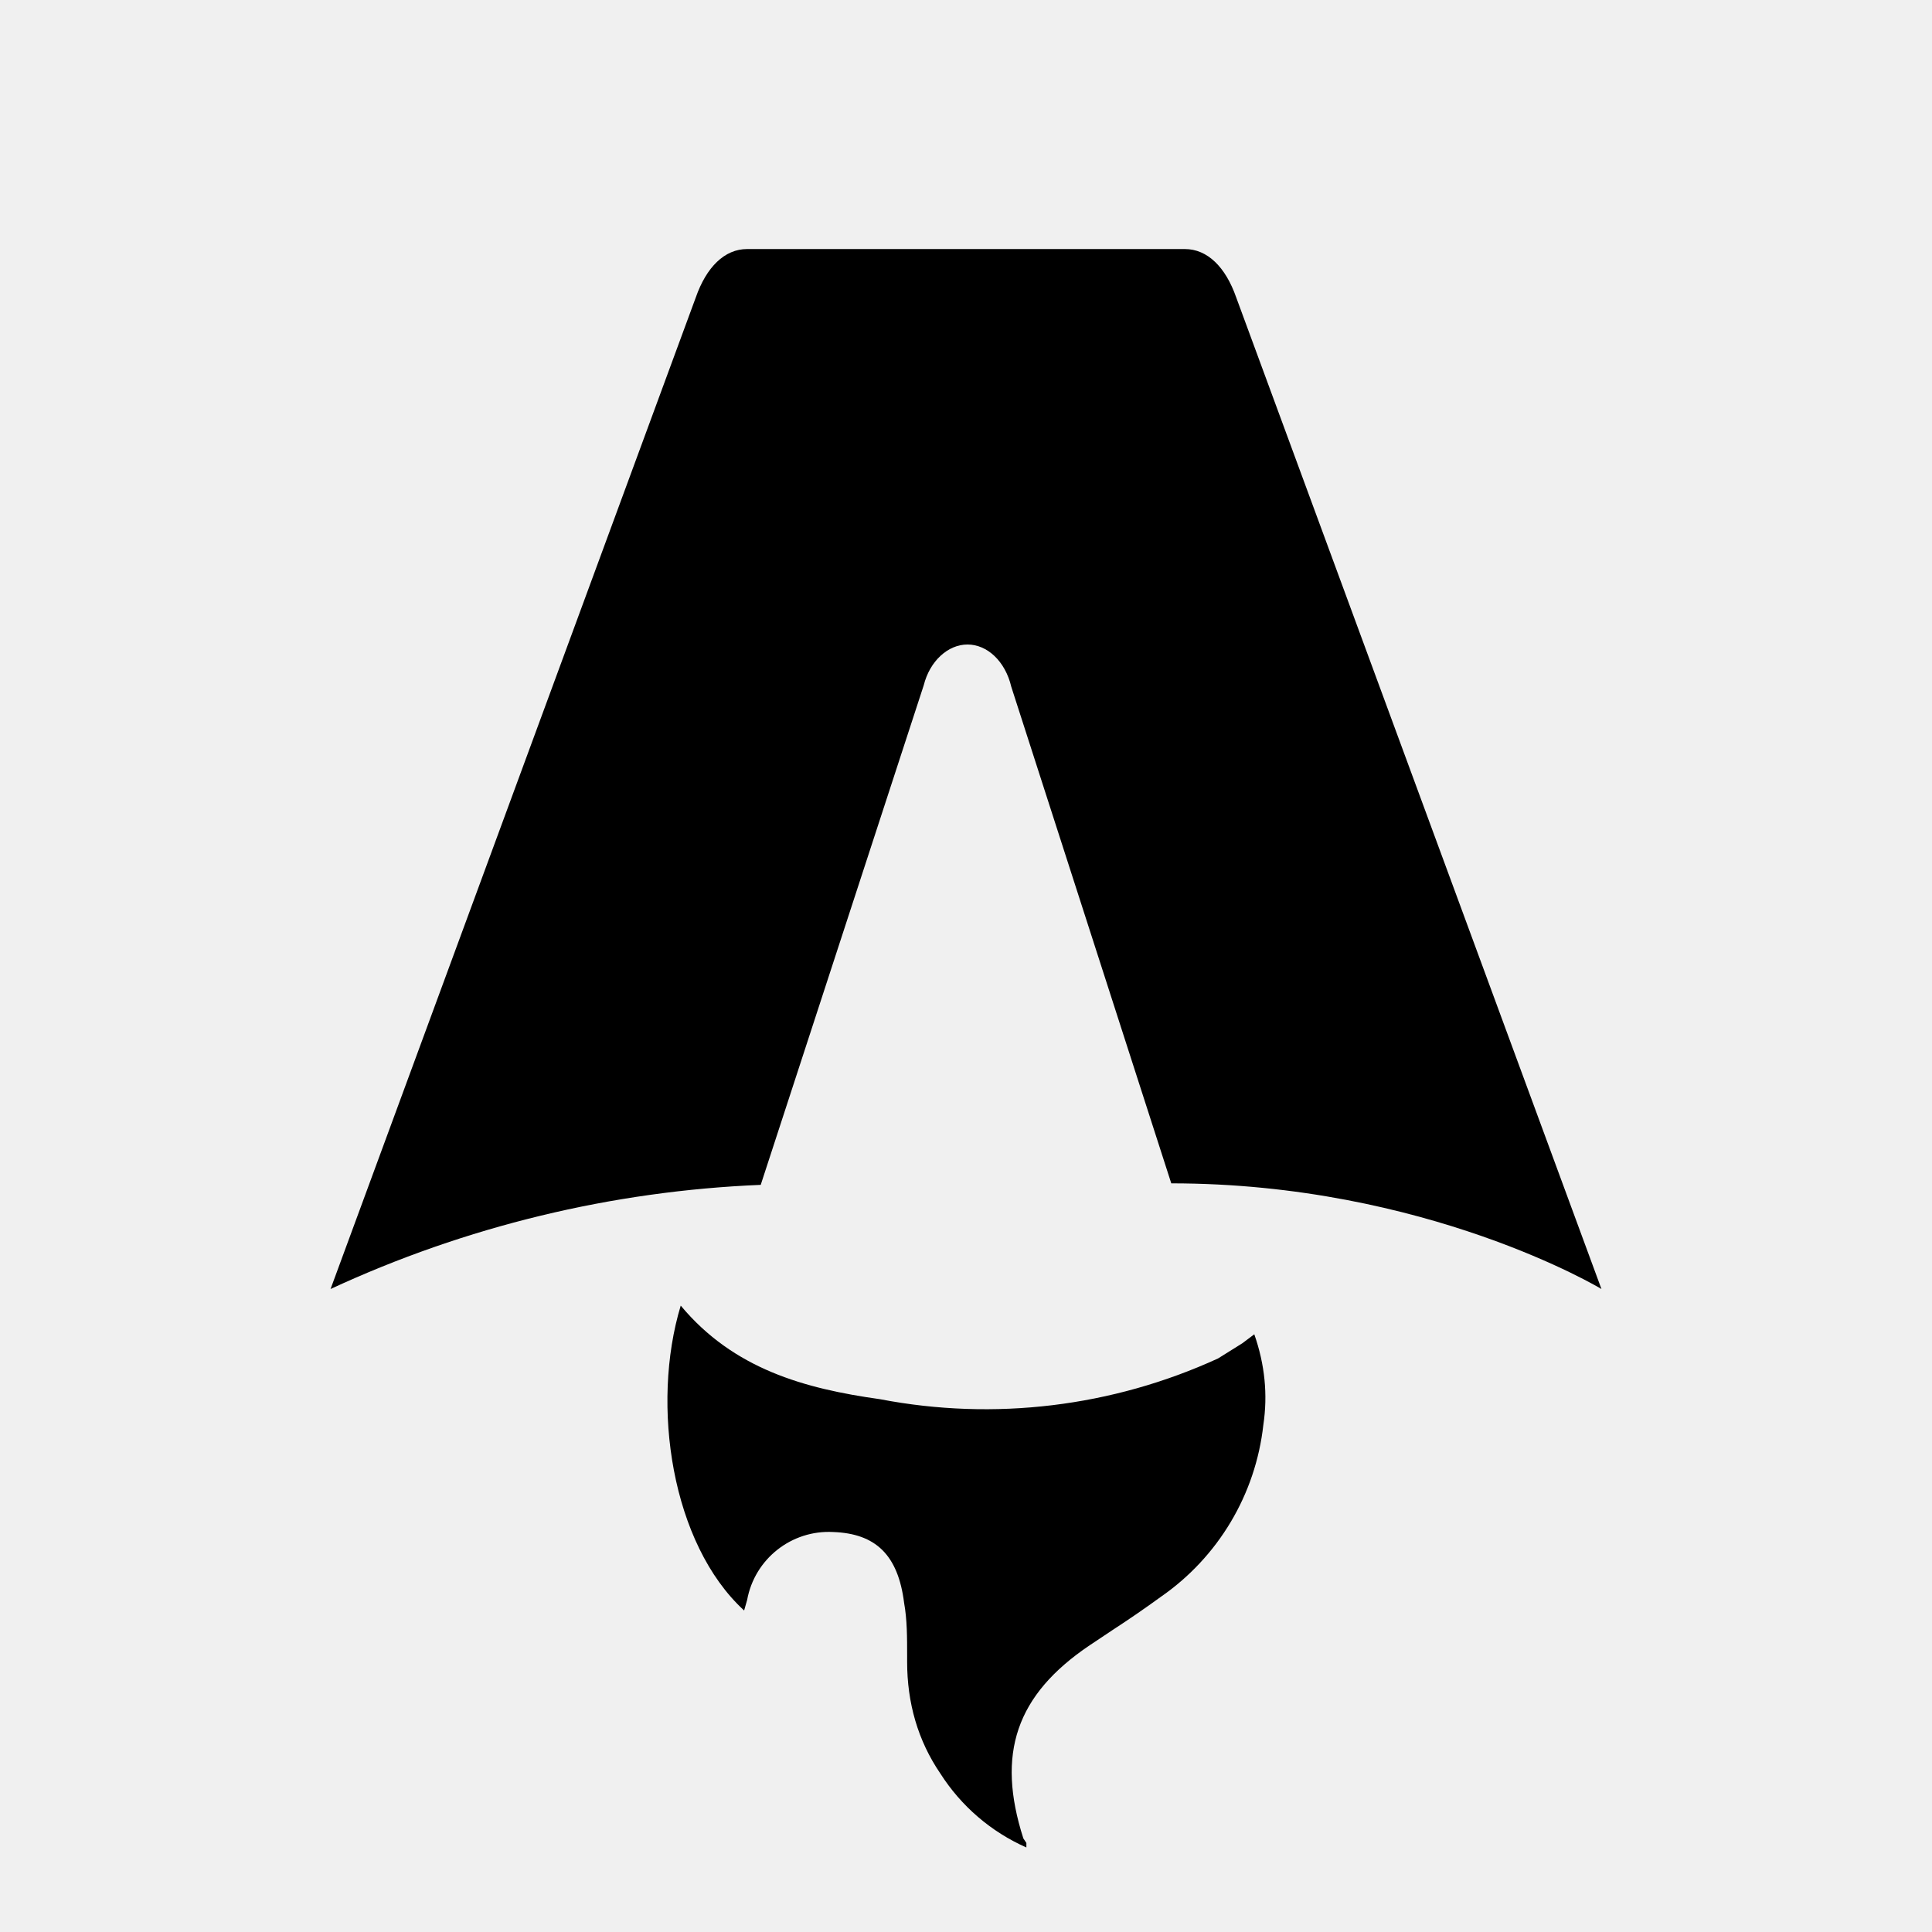
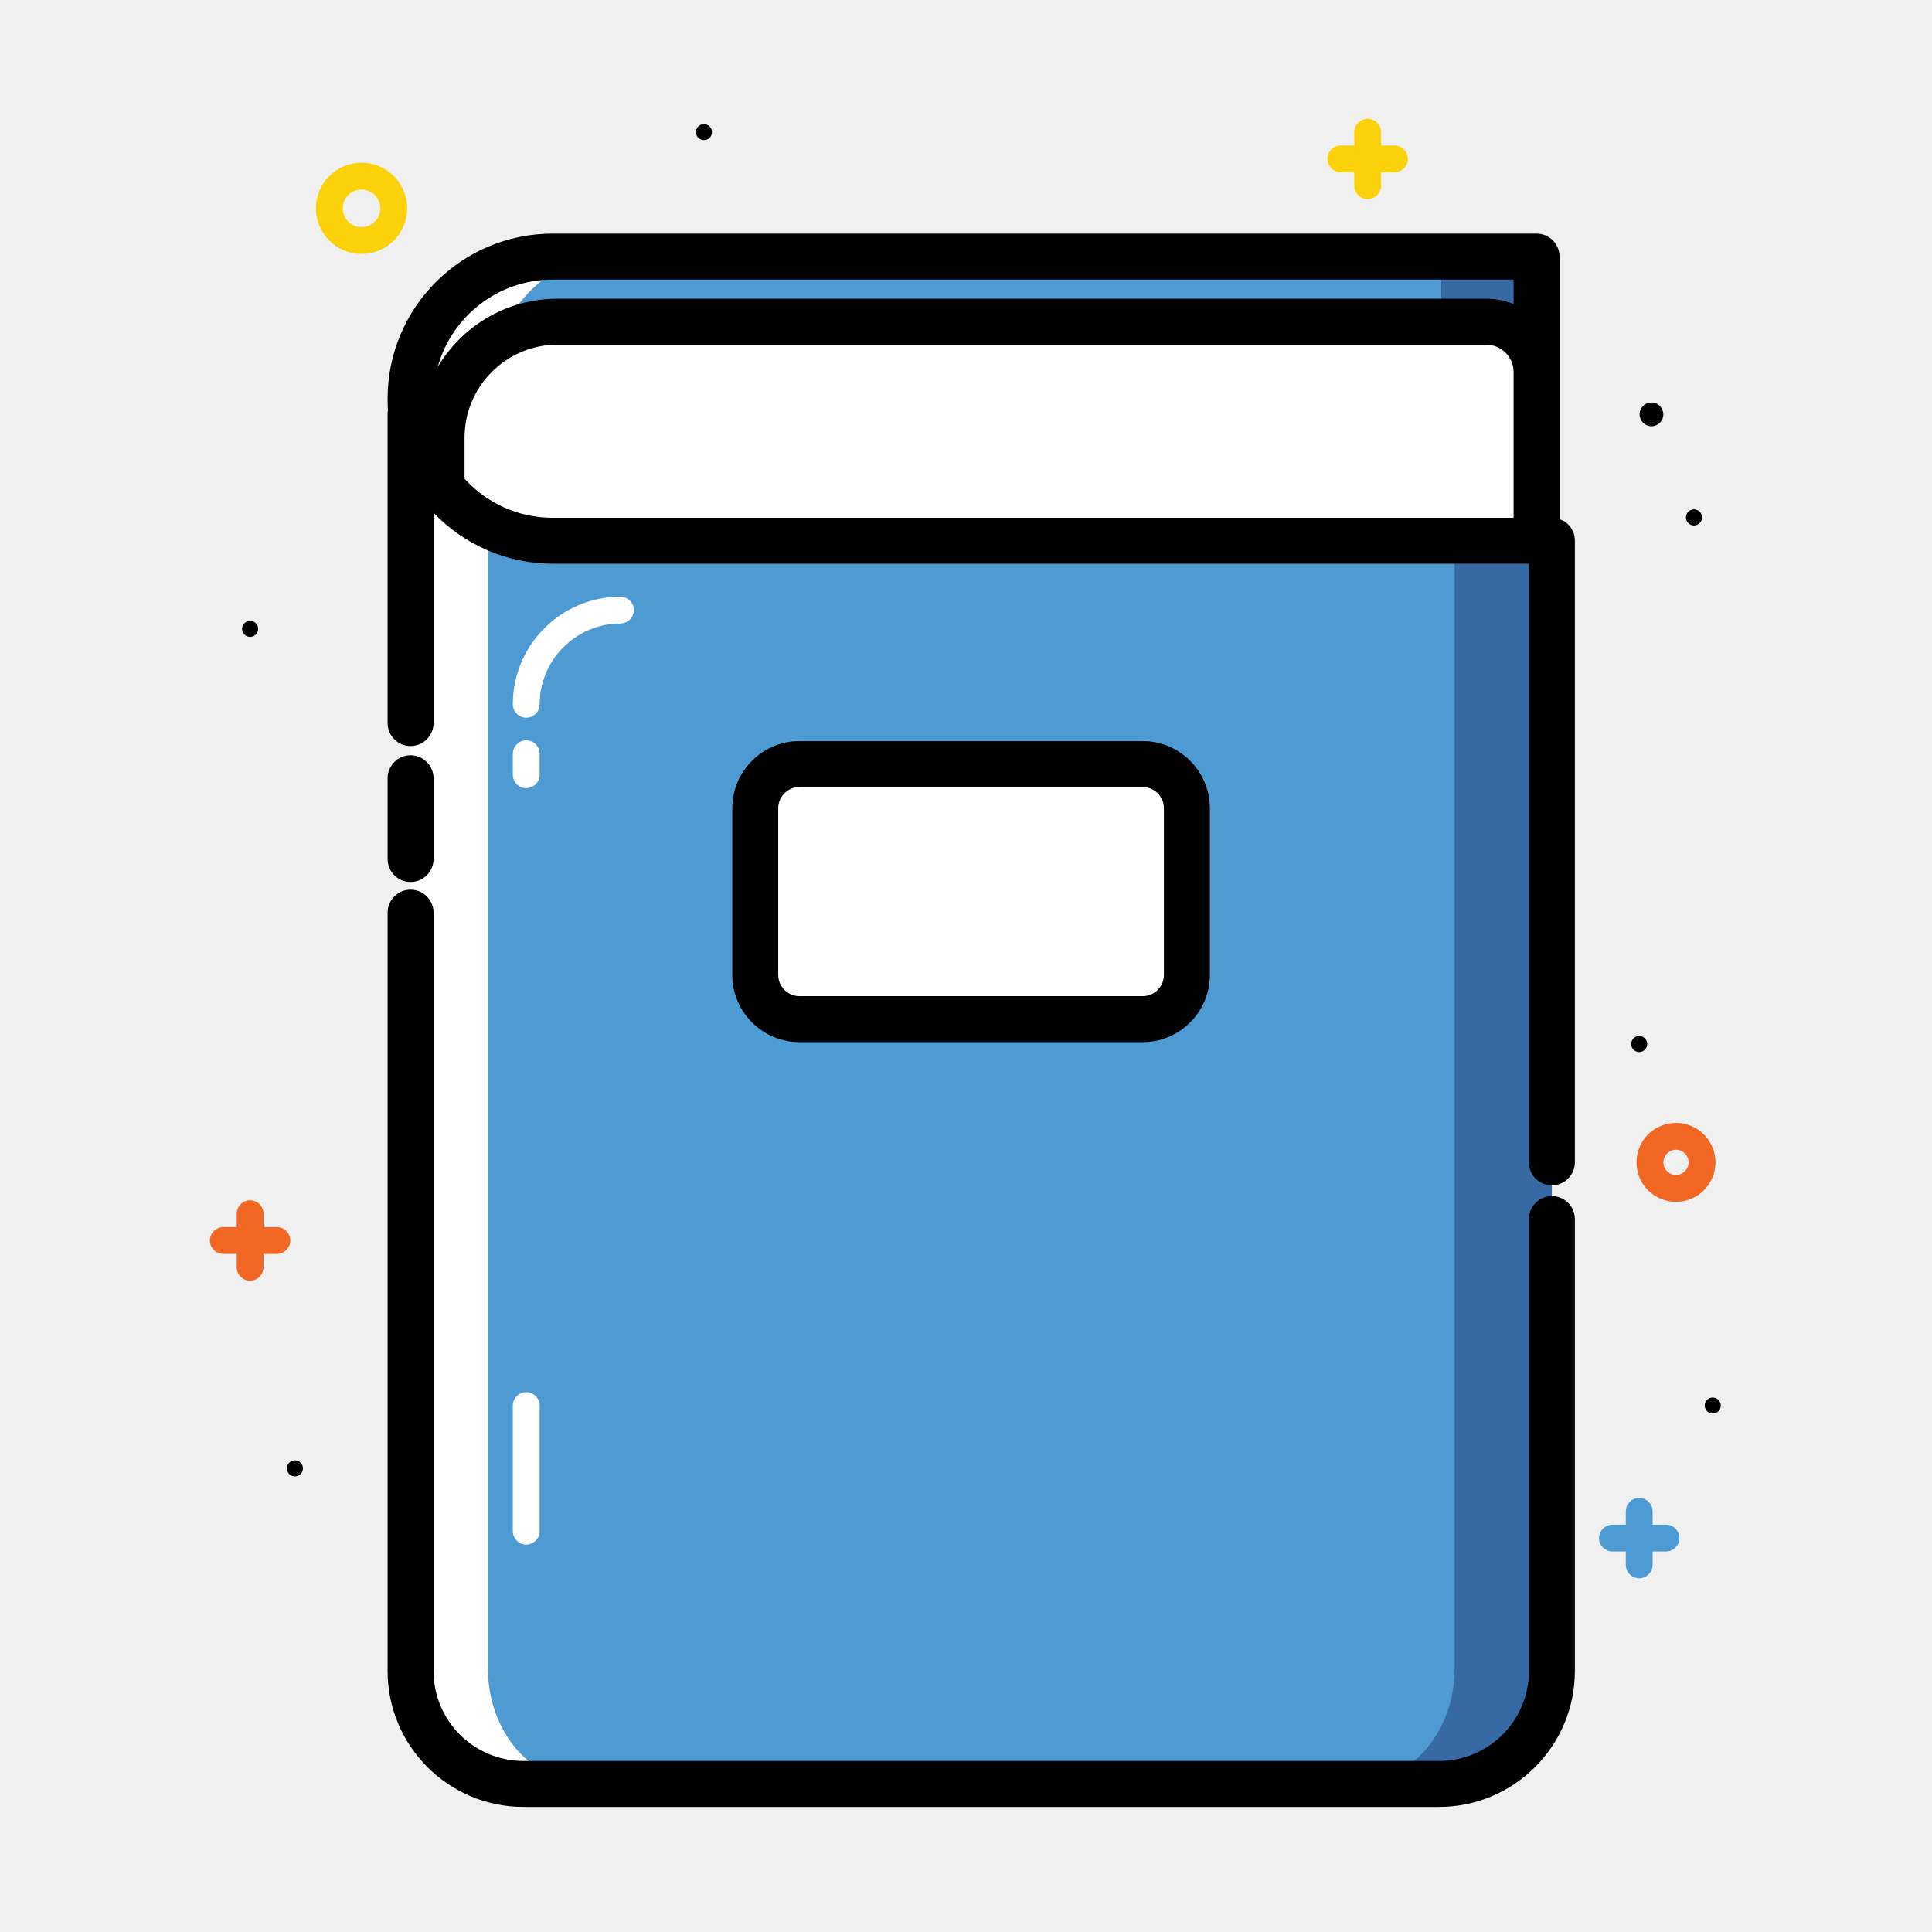
- <svg xmlns="http://www.w3.org/2000/svg" fill="none" viewBox="0 0 128 128">
-   <path d="M50.4 78.5a75.1 75.1 0 0 0-28.5 6.9l24.2-65.7c.7-2 1.9-3.2 3.4-3.2h29c1.5 0 2.7 1.2 3.4 3.2l24.2 65.7s-11.6-7-28.5-7L67 45.5c-.4-1.7-1.6-2.8-2.9-2.8-1.3 0-2.5 1.1-2.9 2.7L50.4 78.5Zm-1.1 28.2Zm-4.2-20.2c-2 6.6-.6 15.8 4.2 20.2a17.5 17.5 0 0 1 .2-.7 5.5 5.5 0 0 1 5.7-4.5c2.8.1 4.3 1.5 4.7 4.7.2 1.1.2 2.3.2 3.5v.4c0 2.7.7 5.2 2.2 7.4a13 13 0 0 0 5.7 4.9v-.3l-.2-.3c-1.8-5.6-.5-9.5 4.4-12.8l1.5-1a73 73 0 0 0 3.2-2.2 16 16 0 0 0 6.8-11.4c.3-2 .1-4-.6-6l-.8.6-1.6 1a37 37 0 0 1-22.4 2.7c-5-.7-9.7-2-13.2-6.2Z" />
-   <style>
-         path { fill: #000; }
-         @media (prefers-color-scheme: dark) {
-             path { fill: #FFF; }
-         }
-     </style>
+ <svg xmlns="http://www.w3.org/2000/svg" width="800px" height="800px" viewBox="0 0 1024 1024" class="icon" version="1.1">
+   <path d="M888.301 636.987c-11.571 0-20.908-9.338-20.908-20.908 0-11.571 9.338-20.908 20.908-20.908s20.908 9.338 20.908 20.908c0.001 11.57-9.337 20.908-20.908 20.908z m0-27.607c-3.654 0-6.698 3.045-6.698 6.698s3.045 6.698 6.698 6.698 6.698-3.045 6.698-6.698c0.001-3.653-3.044-6.698-6.698-6.698z" fill="#F16723" />
+   <path d="M156.31 778.27m-4.262 0a4.262 4.262 0 1 0 8.525 0 4.262 4.262 0 1 0-8.525 0Z" fill="" />
+   <path d="M132.56 333.309m-4.262 0a4.262 4.262 0 1 0 8.525 0 4.262 4.262 0 1 0-8.525 0Z" fill="" />
+   <path d="M897.842 274.238m-4.262 0a4.262 4.262 0 1 0 8.525 0 4.262 4.262 0 1 0-8.525 0Z" fill="" />
+   <path d="M373.107 70.029m-4.262 0a4.262 4.262 0 1 0 8.525 0 4.262 4.262 0 1 0-8.525 0Z" fill="" />
+   <path d="M868.814 553.354m-4.262 0a4.262 4.262 0 1 0 8.525 0 4.262 4.262 0 1 0-8.525 0Z" fill="" />
+   <path d="M907.789 744.979m-4.262 0a4.262 4.262 0 1 0 8.525 0 4.262 4.262 0 1 0-8.525 0Z" fill="" />
+   <path d="M191.631 134.579c-13.398 0-24.157-10.759-24.157-24.157s10.759-24.157 24.157-24.157 24.157 10.759 24.157 24.157-10.759 24.157-24.157 24.157z m0-34.103c-5.481 0-9.947 4.466-9.947 9.947s4.466 9.947 9.947 9.947 9.947-4.466 9.947-9.947-4.466-9.947-9.947-9.947z" fill="#FBD20A" />
+   <path d="M146.77 650.384h-7.105v-7.105c0-3.857-3.248-7.105-7.105-7.105s-7.105 3.248-7.105 7.105v7.105h-7.105c-3.857 0-7.105 3.248-7.105 7.105s3.248 7.105 7.105 7.105h7.105v7.105c0 3.857 3.248 7.105 7.105 7.105s7.105-3.248 7.105-7.105v-7.105h7.105c3.857 0 7.105-3.248 7.105-7.105s-3.248-7.105-7.105-7.105z" fill="#F16723" />
+   <path d="M875.31 219.634m-6.293 0a6.293 6.293 0 1 0 12.586 0 6.293 6.293 0 1 0-12.586 0Z" fill="" />
+   <path d="M883.023 808.11h-7.105v-7.105c0-3.857-3.248-7.105-7.105-7.105s-7.105 3.248-7.105 7.105v7.105h-7.105c-3.857 0-7.105 3.248-7.105 7.105s3.248 7.105 7.105 7.105h7.105v7.105c0 3.857 3.248 7.105 7.105 7.105s7.105-3.248 7.105-7.105v-7.105h7.105c3.857 0 7.105-3.248 7.105-7.105s-3.248-7.105-7.105-7.105z" fill="#4E9BD4" />
+   <path d="M819.487 284.997l-5.074-2.639V136.203H292.924c-41.614 0-75.31 33.697-75.31 75.31 0 2.436 0.203 4.669 0.406 6.902h-0.406v666.019c0 33.088 26.795 59.883 59.883 59.883h485.153c33.088 0 59.883-26.795 59.883-59.883V285.2l-3.046-0.203z" fill="#FFFFFF" />
+   <path d="M819.893 284.997l-4.262-2.639V136.203H364.581c-35.929 0-65.161 33.697-65.161 75.31 0 2.436 0.203 4.669 0.203 6.902h-0.203v666.019c0 33.088 23.141 59.883 51.764 59.883h419.585c28.622 0 51.764-26.795 51.764-59.883V285.2l-2.64-0.203z" fill="#3769A5" />
+   <path d="M768.13 284.997l-4.262-2.639V136.203h-441.51c-35.117 0-63.74 33.697-63.74 75.31 0 2.436 0.203 4.669 0.203 6.902h-0.203v666.019c0 33.088 22.735 59.883 50.748 59.883h410.857c28.012 0 50.748-26.795 50.748-59.883V285.2l-2.84-0.203z" fill="#4E9BD4" />
+   <path d="M814.413 286.215v-89.317c0-14.616-11.976-26.592-26.795-26.592H295.36c-33.9 0-61.304 27.404-61.304 61.304v26.186s21.111 26.592 67.8 28.216c46.688 1.828 512.557 0.203 512.557 0.203zM278.918 818.665c-3.857 0-7.105-3.248-7.105-7.105v-66.581c0-3.857 3.248-7.105 7.105-7.105s7.105 3.248 7.105 7.105v66.581c0 3.857-3.248 7.105-7.105 7.105z" fill="#FFFFFF" />
+   <path d="M217.615 467.488c-6.698 0-12.179-5.481-12.179-12.179v-42.831c0-6.698 5.481-12.179 12.179-12.179s12.179 5.481 12.179 12.179v42.831c0 6.698-5.481 12.179-12.179 12.179zM822.532 633.942c-6.698 0-12.179 5.481-12.179 12.179v239.531c0 26.389-21.314 47.703-47.703 47.703H277.496c-26.389 0-47.703-21.314-47.703-47.703V483.727c0-6.699-5.481-12.179-12.179-12.179s-12.179 5.481-12.179 12.179v401.925c0 39.786 32.276 72.062 72.062 72.062h485.153c39.786 0 72.062-32.276 72.062-72.062V646.121c-0.001-6.698-5.482-12.179-12.18-12.179zM834.509 284.795v-0.406c0-0.609-0.203-1.015-0.406-1.624v-0.203c-0.203-0.406-0.406-1.015-0.609-1.421 0 0 0-0.203-0.203-0.203-0.203-0.406-0.609-1.015-0.812-1.421l-0.203-0.203c-0.203-0.406-0.609-0.812-1.015-1.218 0 0 0-0.203-0.203-0.203-0.406-0.405-0.812-0.812-1.218-1.015l-0.203-0.203c-0.405-0.406-0.812-0.609-1.421-0.812-0.406-0.203-1.015-0.406-1.421-0.609h-0.203V136.001c0-6.698-5.481-12.179-12.179-12.179H292.924c-48.312 0-87.49 39.178-87.49 87.49 0 2.03 0 4.06 0.203 6.09-0.203 0.812-0.203 1.624-0.203 2.233v163.612c0 6.699 5.481 12.179 12.179 12.179s12.179-5.481 12.179-12.179V271.803c16.036 16.645 38.366 26.998 63.131 26.998h517.428v317.277c0 6.698 5.481 12.179 12.179 12.179s12.179-5.481 12.179-12.179V286.621c0.002-0.609 0.002-1.218-0.201-1.827z m-32.276-10.353H292.924c-18.472 0-35.117-7.917-46.688-20.705v-21.923c0-26.998 22.126-49.124 49.124-49.124H787.617c8.119 0 14.616 6.496 14.616 14.412v77.34z m0-113.27c-4.466-1.827-9.541-2.842-14.616-2.842H295.36c-26.998 0-50.545 14.616-63.333 36.133 7.307-26.592 31.869-46.283 60.898-46.283h509.308v12.992z" fill="" />
+   <path d="M278.918 380.404c-3.857 0-7.105-3.248-7.105-7.105 0-31.464 25.577-57.041 57.041-57.041 3.857 0 7.105 3.248 7.105 7.105s-3.248 7.105-7.105 7.105c-23.547 0-42.831 19.284-42.831 42.831 0 3.857-3.248 7.105-7.105 7.105zM278.918 417.754c-3.857 0-7.105-3.248-7.105-7.105v-11.164c0-3.857 3.248-7.105 7.105-7.105s7.105 3.248 7.105 7.105v11.164c0 3.857-3.248 7.105-7.105 7.105zM605.736 540.159H423.652c-12.788 0-23.345-10.353-23.345-23.345v-88.505c0-12.788 10.353-23.345 23.345-23.345h182.085c12.788 0 23.345 10.353 23.345 23.345v88.505c-0.001 12.789-10.354 23.345-23.346 23.345z" fill="#FFFFFF" />
+   <path d="M605.736 552.339H423.652c-19.488 0-35.524-16.036-35.524-35.524v-88.505c0-19.488 16.036-35.524 35.524-35.524h182.085c19.488 0 35.524 16.036 35.524 35.524v88.505c-0.001 19.487-16.037 35.524-35.525 35.524z m-182.084-135.194c-6.09 0-11.164 5.074-11.164 11.164v88.505c0 6.09 5.074 11.164 11.164 11.164h182.085c6.09 0 11.164-5.074 11.164-11.164v-88.505c0-6.09-5.074-11.164-11.164-11.164H423.652z" fill="" />
+   <path d="M739.102 77.133h-7.105v-7.105c0-3.857-3.248-7.105-7.105-7.105s-7.105 3.248-7.105 7.105v7.105h-7.105c-3.857 0-7.105 3.248-7.105 7.105s3.248 7.105 7.105 7.105h7.105v7.105c0 3.857 3.248 7.105 7.105 7.105s7.105-3.248 7.105-7.105v-7.105h7.105c3.857 0 7.105-3.248 7.105-7.105s-3.248-7.105-7.105-7.105z" fill="#FBD20A" />
</svg>
